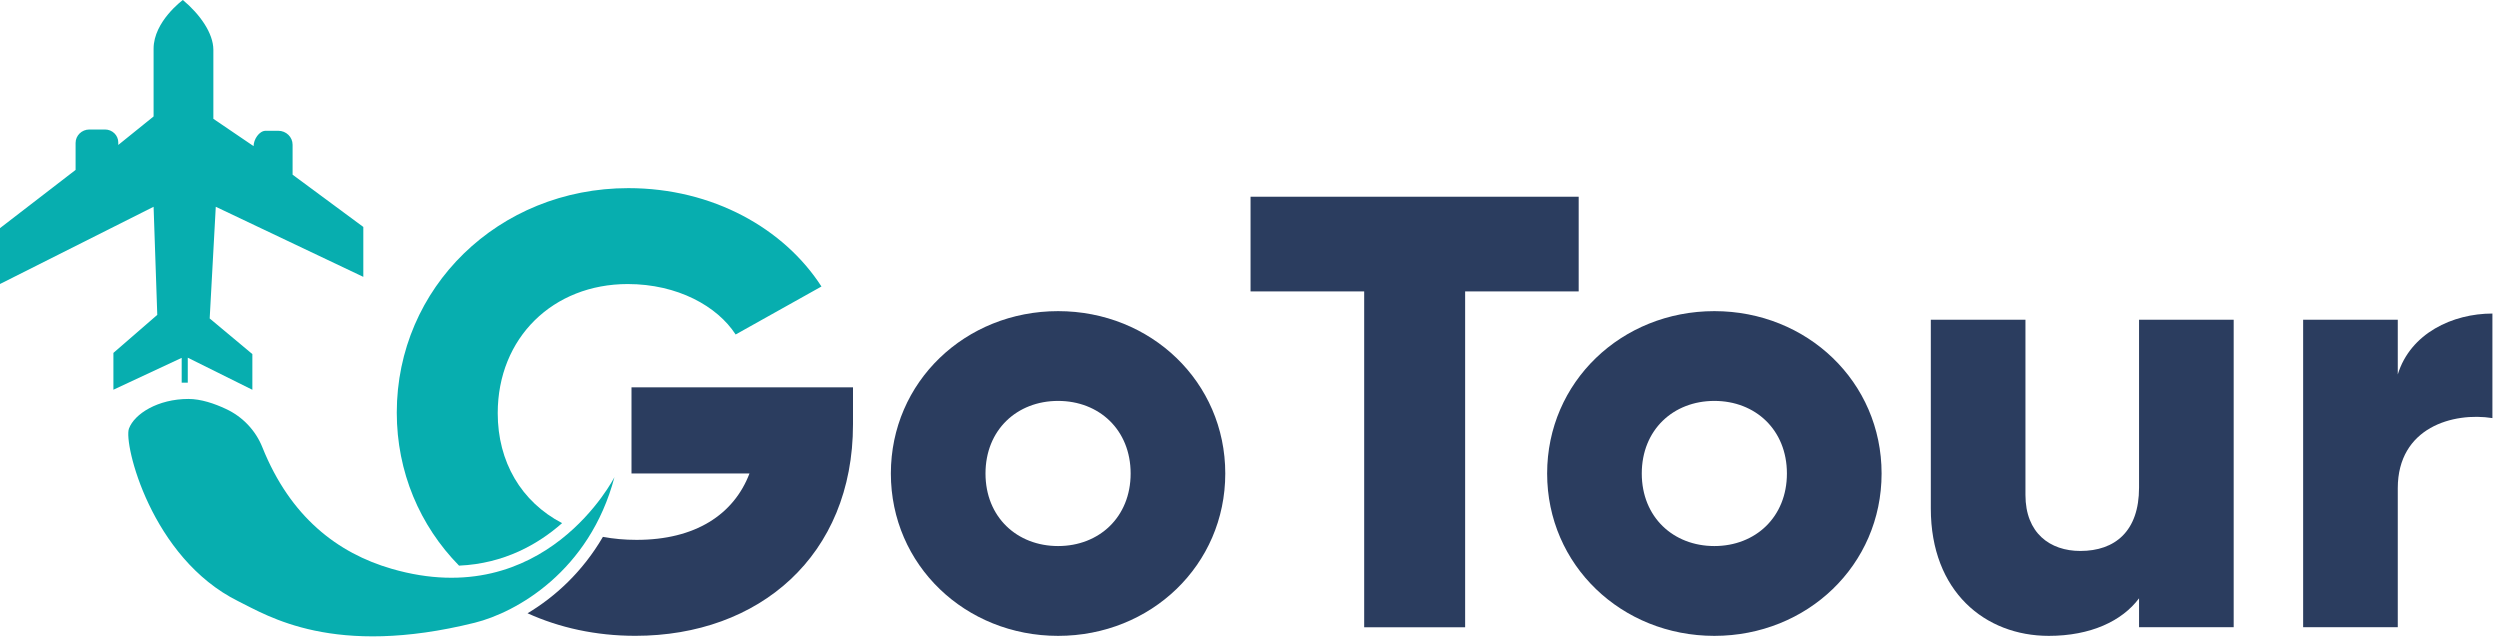
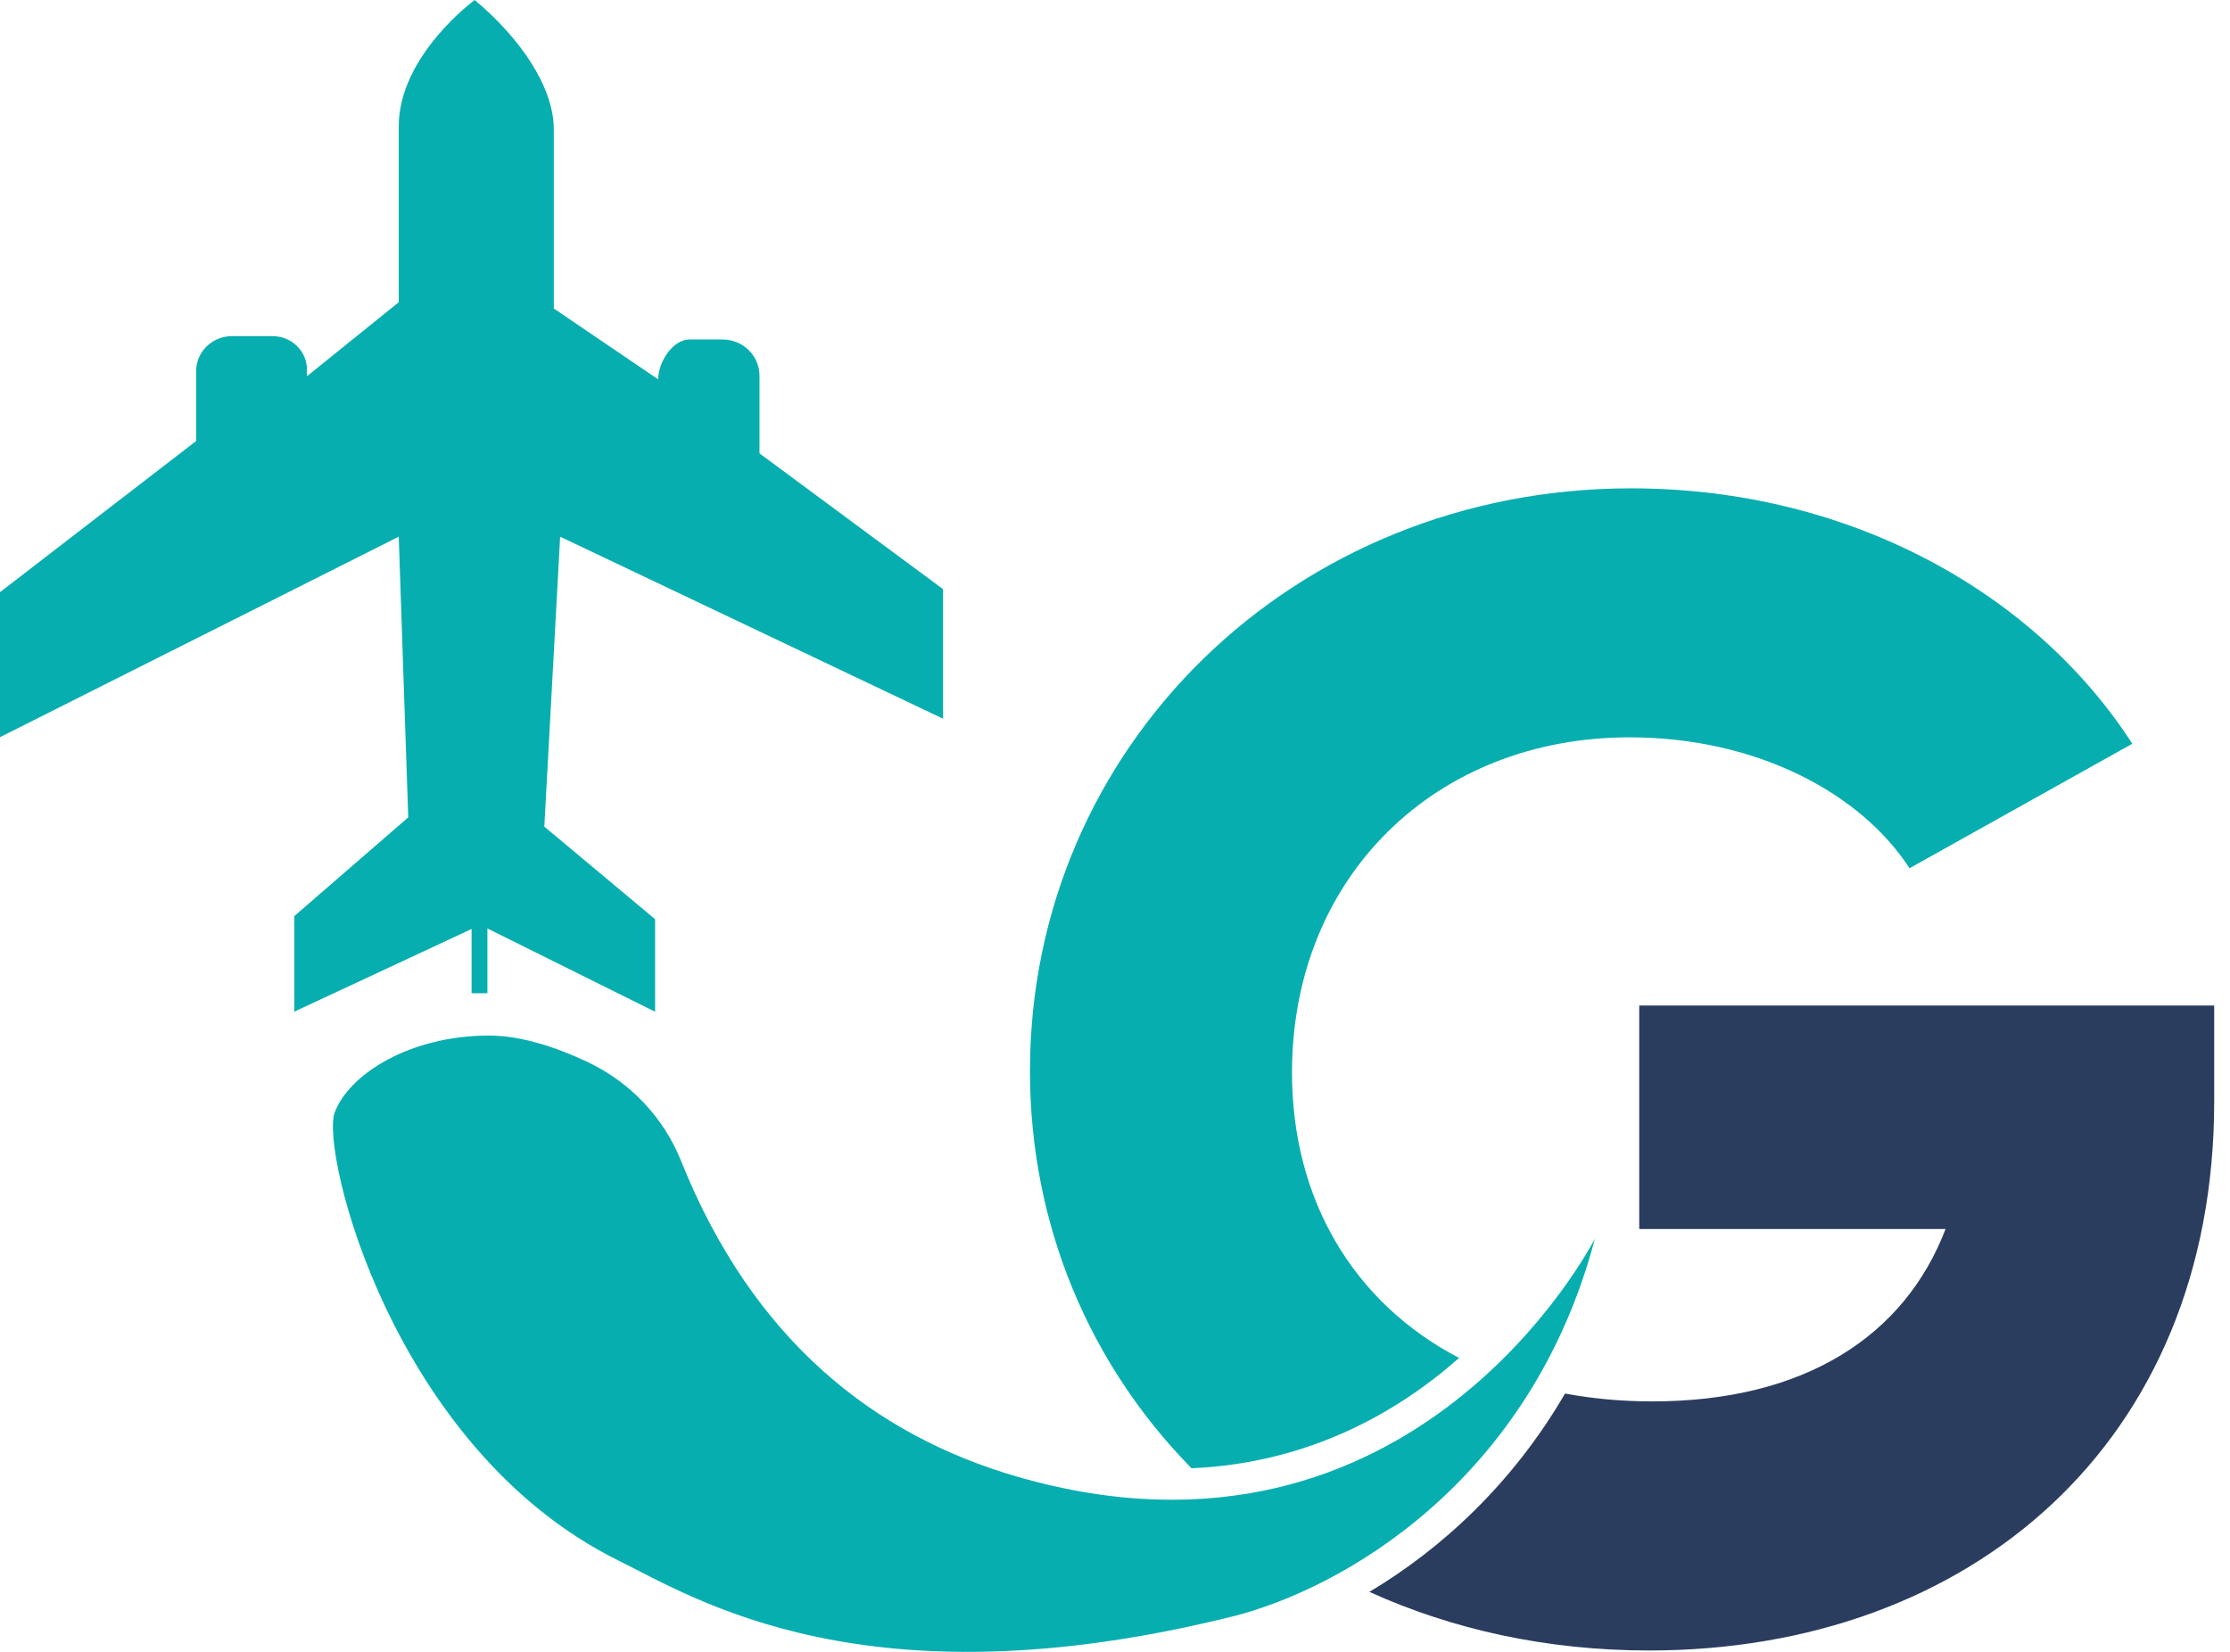
- <svg xmlns="http://www.w3.org/2000/svg" width="55" height="14" viewBox="0 0 55 14" fill="none">
-   <path d="M13.518 10.497C13.518 10.497 11.996 13.493 8.618 12.514C7.423 12.168 6.385 11.369 5.772 9.84C5.624 9.47 5.339 9.168 4.971 8.997C4.718 8.878 4.421 8.777 4.145 8.777C3.476 8.777 2.958 9.103 2.837 9.429C2.715 9.756 3.324 12.276 5.24 13.226C5.896 13.55 7.34 14.471 10.445 13.7C11.354 13.474 12.97 12.573 13.518 10.497Z" fill="#07AEAF" />
-   <path d="M7.993 6.091V4.993L6.437 3.843V3.184C6.437 3.014 6.296 2.877 6.121 2.877H5.847C5.699 2.877 5.579 3.071 5.579 3.215L4.694 2.614C4.694 2.614 4.694 1.463 4.694 1.097C4.694 0.731 4.399 0.314 4.023 0C4.023 0 3.379 0.471 3.379 1.072C3.379 1.673 3.379 2.562 3.379 2.562L2.602 3.189V3.133C2.602 2.976 2.471 2.849 2.31 2.849H1.967C1.798 2.849 1.663 2.982 1.663 3.145V3.738L0 5.019V6.248L3.379 4.549L3.46 6.927L2.495 7.764V8.574L3.997 7.873V8.418H4.131V7.869L5.552 8.575V7.79L4.613 7.006L4.747 4.549L7.993 6.091Z" fill="#07AEAF" />
-   <path d="M13.893 8.522V10.416H16.489C16.143 11.322 15.295 11.877 14.005 11.877C13.743 11.877 13.497 11.854 13.264 11.811C12.819 12.575 12.216 13.128 11.606 13.492C12.306 13.809 13.106 13.988 13.977 13.988C16.698 13.988 18.766 12.229 18.766 9.334V8.522H13.893Z" fill="#2B3D5F" />
-   <path d="M10.95 9.09C10.95 7.426 12.171 6.249 13.81 6.249C14.906 6.249 15.781 6.736 16.184 7.359L18.072 6.303C17.253 5.031 15.684 4.139 13.824 4.139C10.964 4.139 8.729 6.331 8.729 9.077C8.729 10.383 9.236 11.565 10.099 12.444C11.098 12.4 11.847 11.967 12.366 11.509C11.466 11.039 10.95 10.16 10.95 9.09Z" fill="#07AEAF" />
-   <path d="M19.599 10.417C19.599 8.401 21.237 6.845 23.278 6.845C25.319 6.845 26.956 8.401 26.956 10.417C26.956 12.433 25.319 13.989 23.278 13.989C21.238 13.989 19.599 12.433 19.599 10.417ZM24.874 10.417C24.874 9.456 24.18 8.82 23.278 8.82C22.375 8.82 21.681 9.456 21.681 10.417C21.681 11.377 22.375 12.013 23.278 12.013C24.18 12.013 24.874 11.377 24.874 10.417Z" fill="#2B3D5F" />
-   <path d="M34.731 6.411H32.233V13.8H30.012V6.411H27.512V4.328H34.731V6.411Z" fill="#2B3D5F" />
-   <path d="M34.037 10.417C34.037 8.401 35.675 6.845 37.716 6.845C39.757 6.845 41.395 8.401 41.395 10.417C41.395 12.433 39.757 13.989 37.716 13.989C35.675 13.989 34.037 12.433 34.037 10.417ZM39.312 10.417C39.312 9.456 38.618 8.82 37.716 8.82C36.813 8.82 36.119 9.456 36.119 10.417C36.119 11.377 36.813 12.013 37.716 12.013C38.618 12.013 39.312 11.377 39.312 10.417Z" fill="#2B3D5F" />
-   <path d="M49.141 7.034V13.799H47.059V13.163C46.685 13.664 45.991 13.989 45.074 13.989C43.672 13.989 42.478 13.014 42.478 11.188V7.034H44.56V10.89C44.56 11.729 45.101 12.121 45.767 12.121C46.531 12.121 47.059 11.688 47.059 10.727V7.034H49.141Z" fill="#2B3D5F" />
-   <path d="M54.833 6.898V9.198C53.972 9.063 52.751 9.401 52.751 10.741V13.799H50.669V7.034H52.751V8.238C53.029 7.332 53.959 6.898 54.833 6.898Z" fill="#2B3D5F" />
+ <svg xmlns="http://www.w3.org/2000/svg" width="81" height="60" viewBox="0 0 81 60" fill="none">
+   <path d="M57.933 44.987C57.933 44.987 51.413 57.828 36.936 53.633C31.811 52.146 27.365 48.725 24.739 42.169C24.105 40.585 22.881 39.292 21.306 38.557C20.22 38.049 18.947 37.614 17.764 37.614C14.895 37.614 12.679 39.014 12.157 40.41C11.635 41.809 14.244 52.612 22.459 56.681C25.271 58.07 31.459 62.019 44.763 58.715C48.661 57.746 55.587 53.885 57.933 44.987Z" fill="#07AEAF" />
+   <path d="M34.254 26.105V21.399L27.587 16.468V13.647C27.587 12.918 26.983 12.329 26.235 12.329H25.058C24.424 12.329 23.908 13.161 23.908 13.78L20.116 11.205C20.116 11.205 20.116 6.268 20.116 4.7C20.116 3.132 18.854 1.344 17.242 0C17.242 0 14.483 2.018 14.483 4.593C14.483 7.168 14.483 10.978 14.483 10.978L11.15 13.666V13.427C11.15 12.753 10.592 12.209 9.9 12.209H8.428C7.707 12.209 7.125 12.779 7.125 13.479V16.018L0 21.509V26.776L14.483 19.494L14.829 29.688L10.691 33.274V36.746L17.129 33.743V36.076H17.704V33.724L23.795 36.749V33.387L19.771 30.025L20.346 19.494L34.254 26.105Z" fill="#07AEAF" />
+   <path d="M59.542 36.523V44.641H70.668C69.183 48.525 65.55 50.902 60.02 50.902C58.9 50.902 57.843 50.802 56.846 50.617C54.939 53.895 52.353 56.263 49.741 57.821C52.739 59.182 56.169 59.95 59.901 59.95C71.562 59.95 80.426 52.412 80.426 40.002V36.523H59.542Z" fill="#2B3D5F" />
+   <path d="M46.929 38.959C46.929 31.826 52.164 26.782 59.186 26.782C63.885 26.782 67.634 28.868 69.359 31.537L77.451 27.015C73.942 21.564 67.219 17.738 59.246 17.738C46.989 17.738 37.411 27.132 37.411 38.903C37.411 44.498 39.581 49.567 43.28 53.331C47.561 53.143 50.771 51.29 52.998 49.324C49.14 47.312 46.929 43.545 46.929 38.959Z" fill="#07AEAF" />
</svg>
